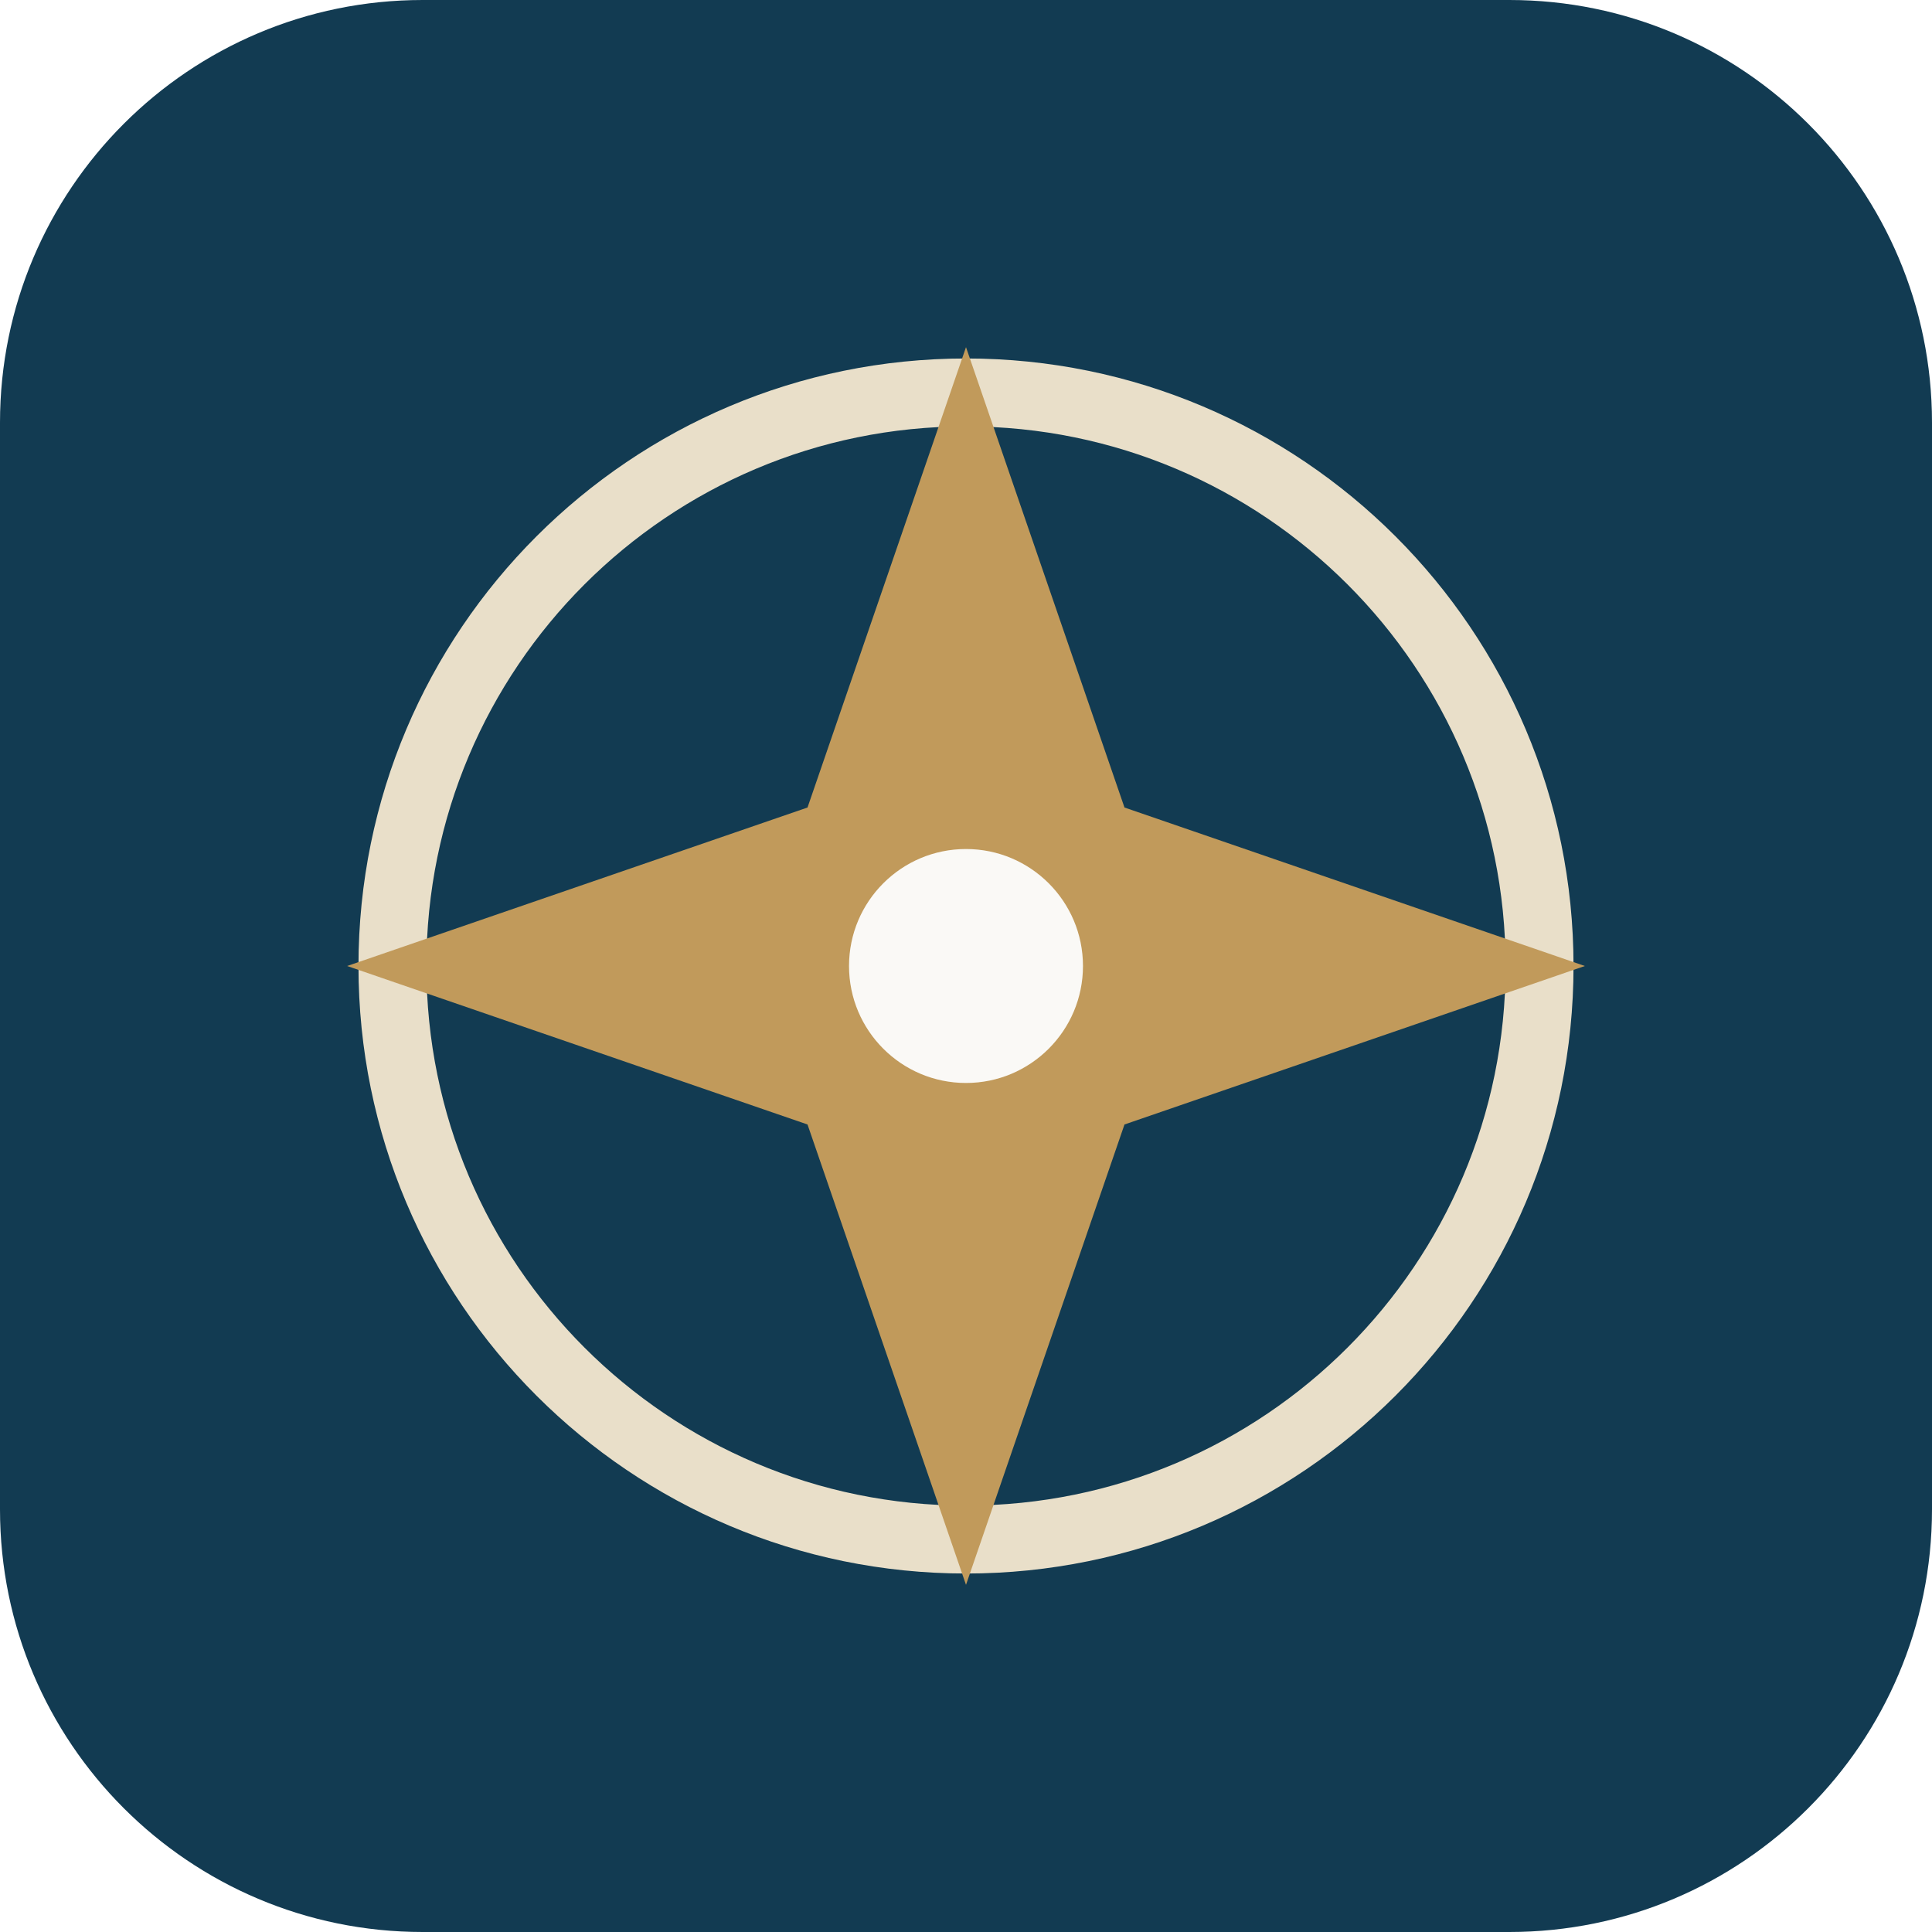
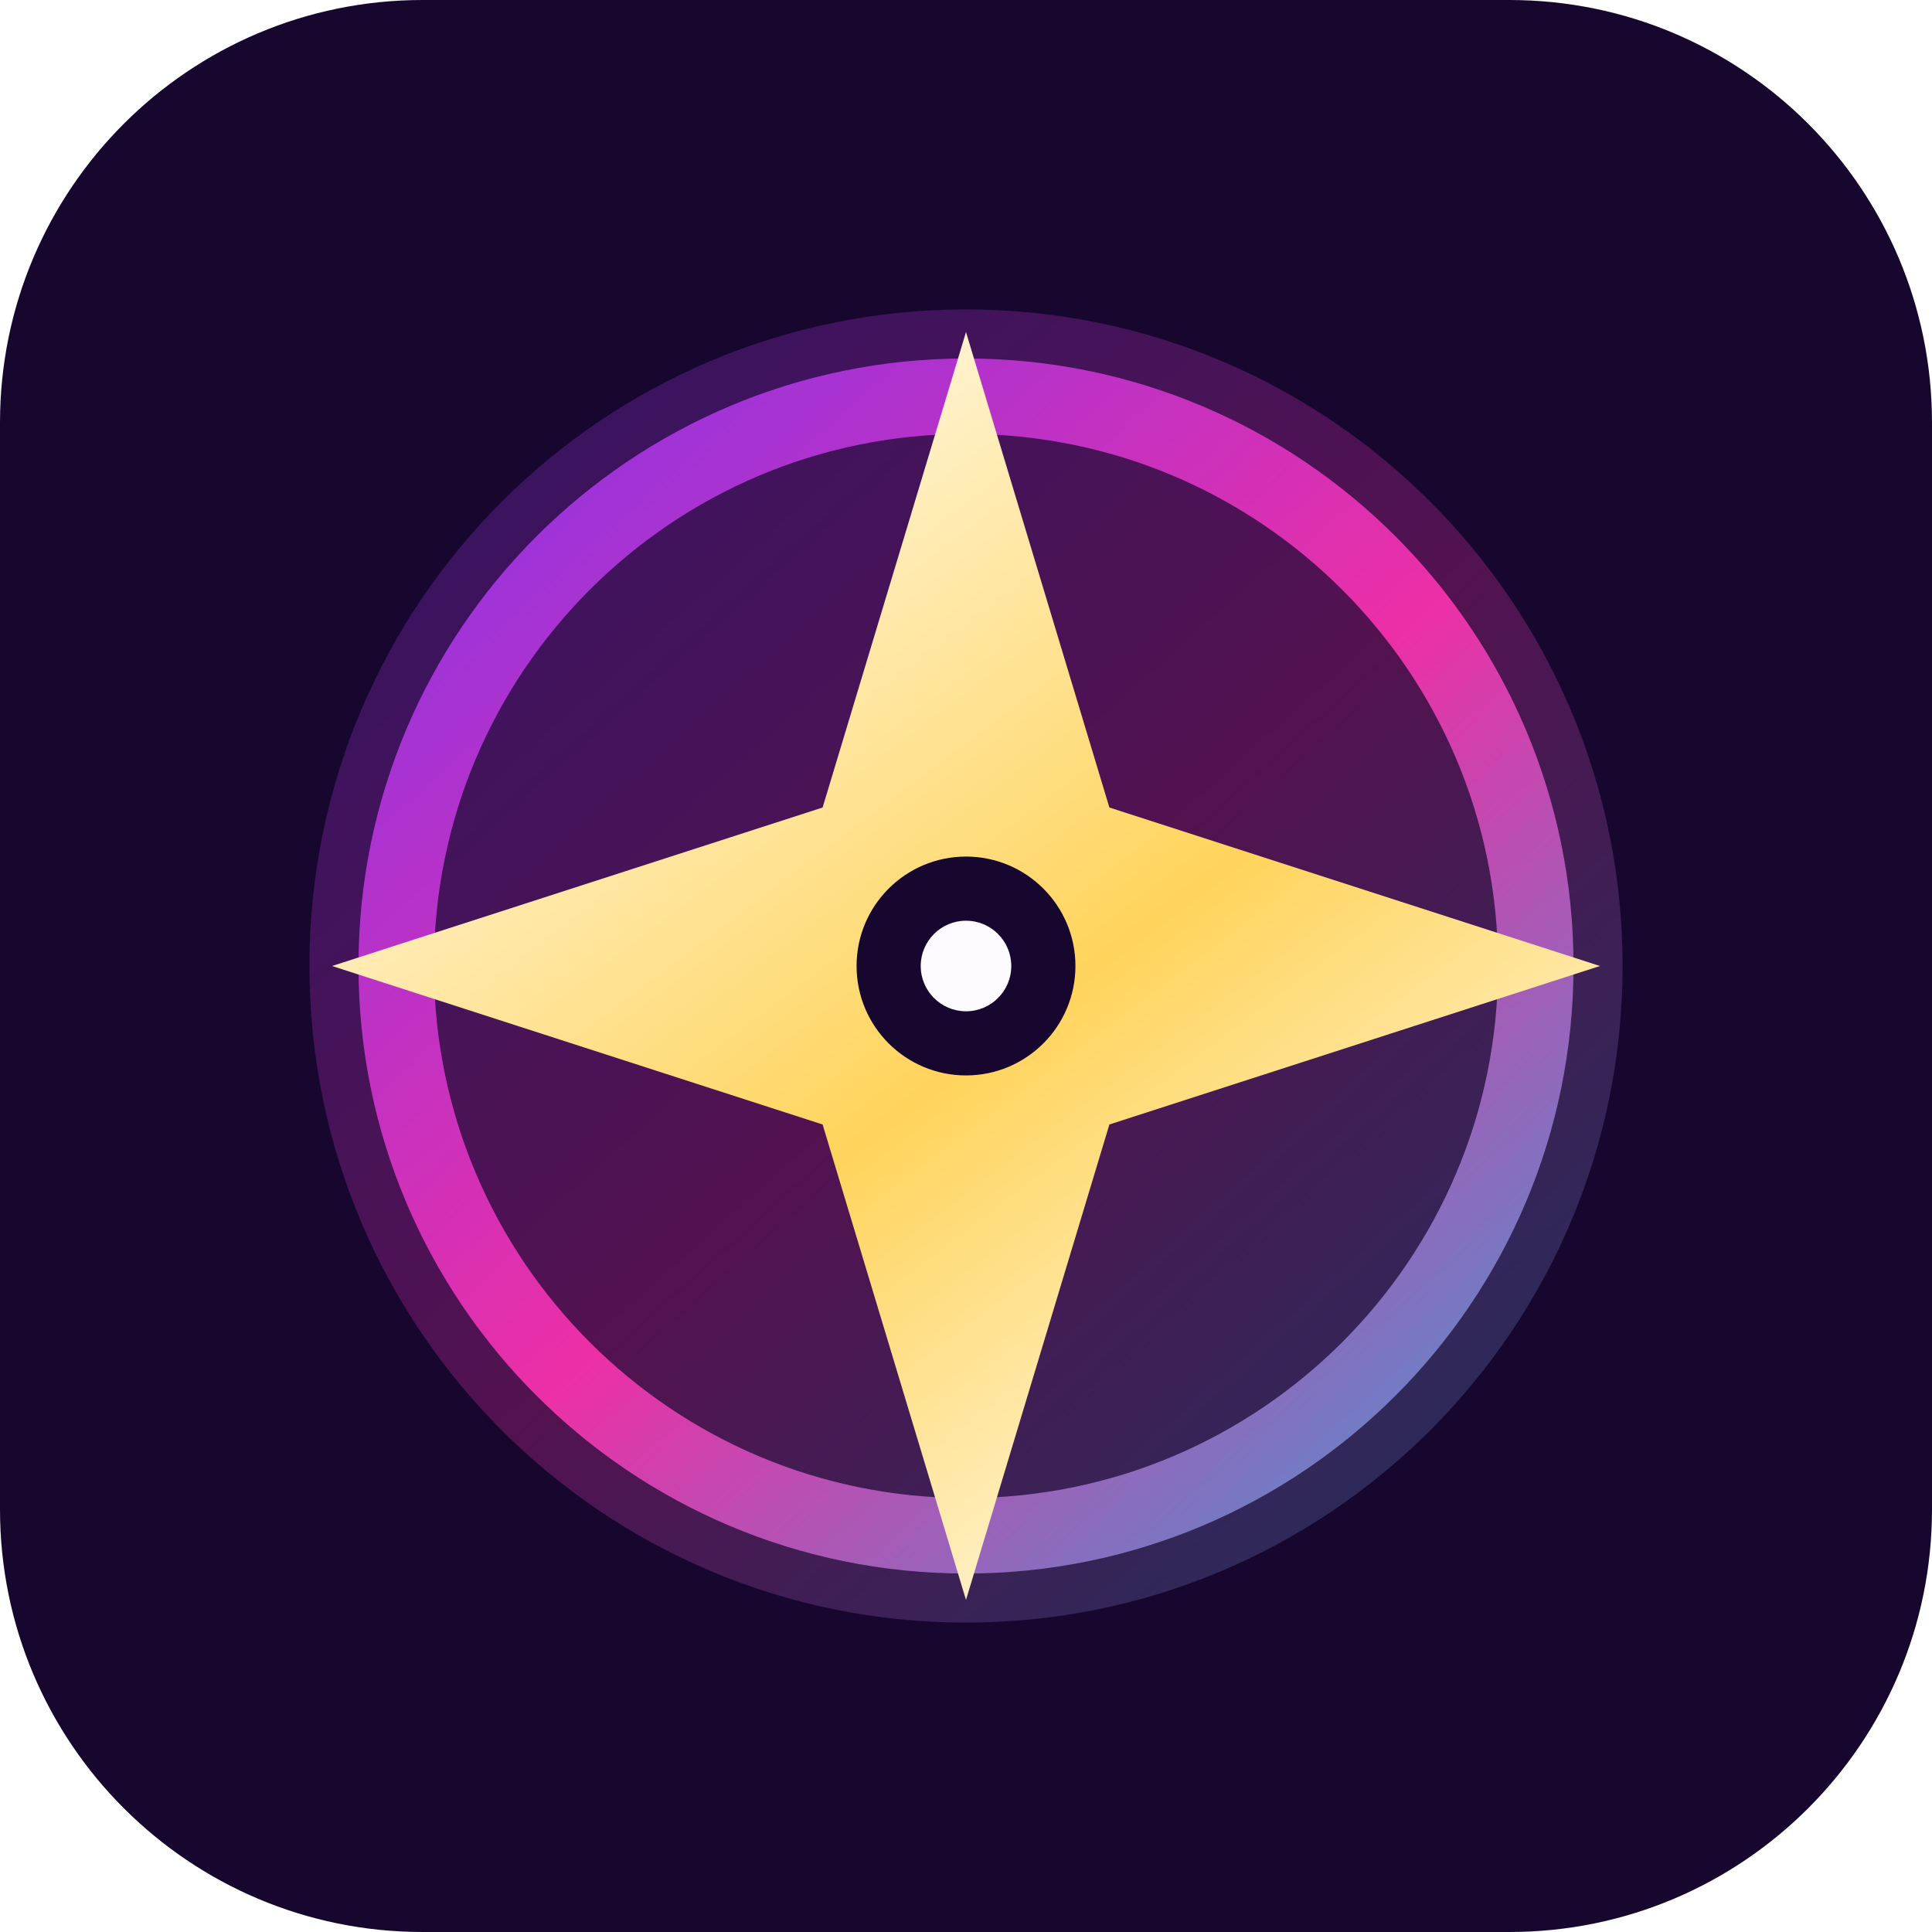
<svg xmlns="http://www.w3.org/2000/svg" viewBox="0 0 512 512">
-   <rect width="512" height="512" rx="112" fill="#123B52" />
-   <circle cx="256" cy="256" r="152" fill="none" stroke="#E9DFC9" stroke-width="18" />
-   <path d="M256 92l42 122 122 42-122 42-42 122-42-122-122-42 122-42z" fill="#C19A5B" />
-   <circle cx="256" cy="256" r="31" fill="#FAF9F6" />
+   <defs>
+     <linearGradient id="bg" x1="60" y1="38" x2="450" y2="474" gradientUnits="userSpaceOnUse">
+       <stop stop-color="#6336FF" />
+       <stop offset=".52" stop-color="#ED2FA6" />
+       <stop offset="1" stop-color="#09BDDD" />
+     </linearGradient>
+     <linearGradient id="spark" x1="132" y1="96" x2="376" y2="420" gradientUnits="userSpaceOnUse">
+       <stop stop-color="#FFF" />
+       <stop offset=".55" stop-color="#FFD45C" />
+       <stop offset="1" stop-color="#FFF" />
+     </linearGradient>
+   </defs>
+   <rect width="512" height="512" rx="112" fill="#17072F" />
+   <circle cx="256" cy="256" r="174" fill="url(#bg)" opacity=".28" />
+   <circle cx="256" cy="256" r="151" fill="none" stroke="url(#bg)" stroke-width="20" />
+   <path d="M256 88l38 126 130 42-130 42-38 126-38-126-130-42 130-42z" fill="url(#spark)" />
+   <circle cx="256" cy="256" r="29" fill="#17072F" />
+   <circle cx="256" cy="256" r="12" fill="#FDFBFF" />
</svg>
